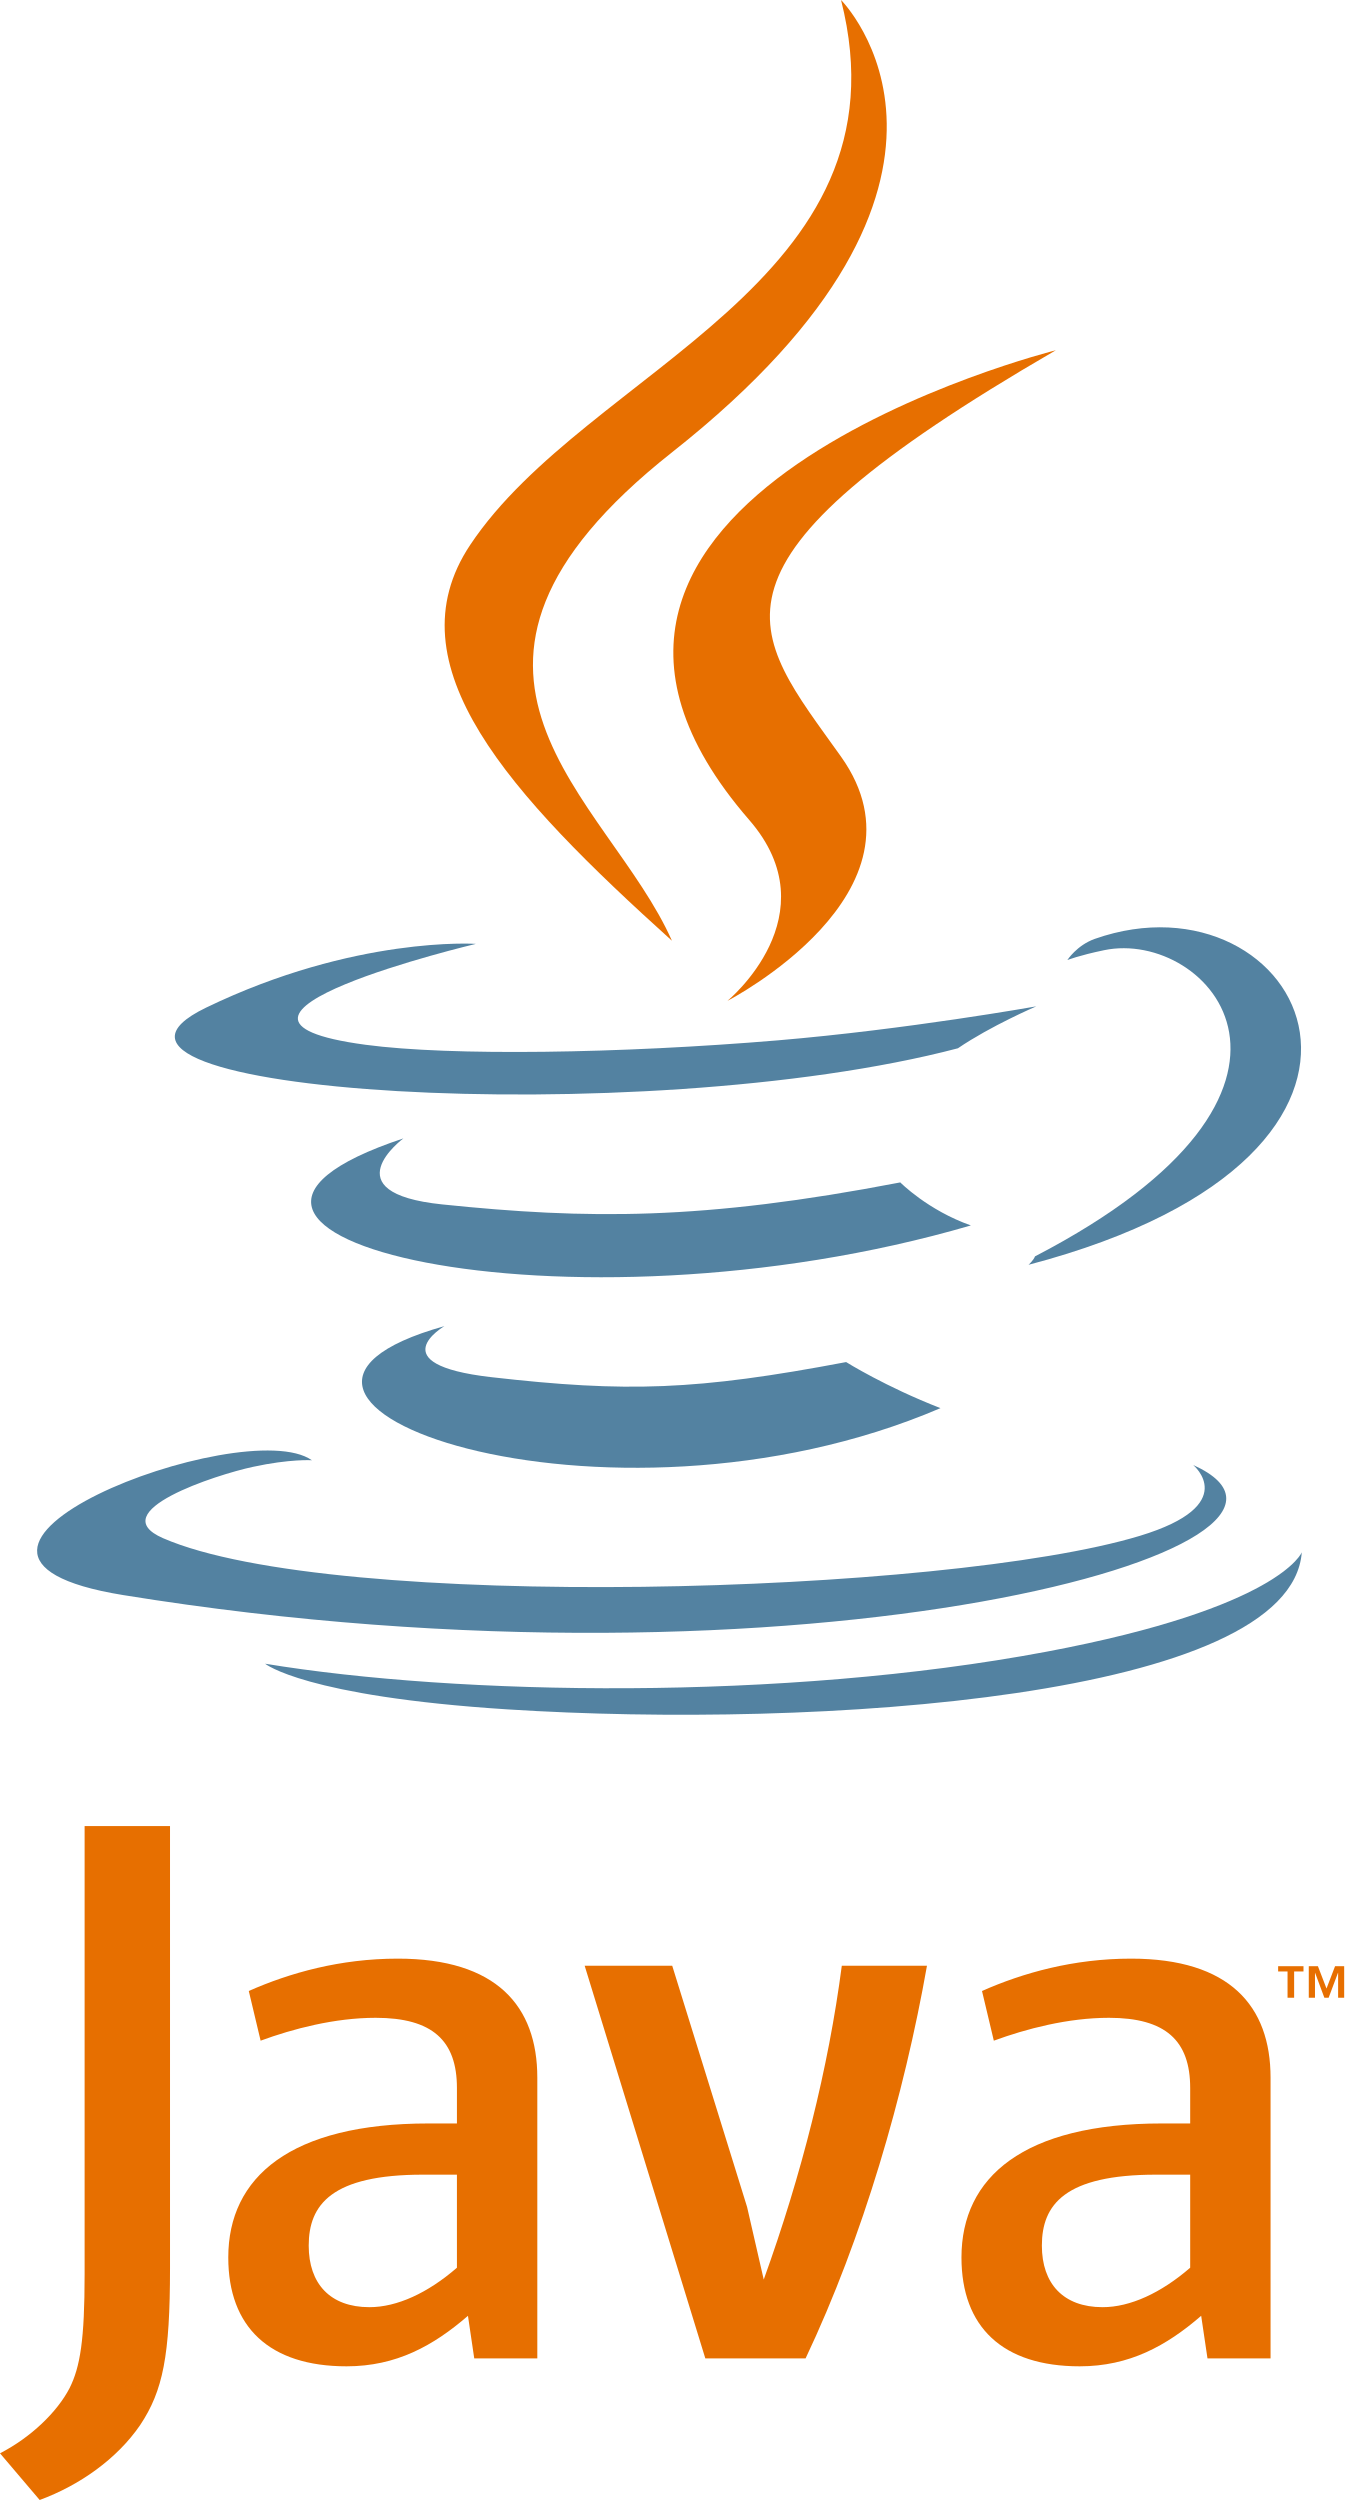
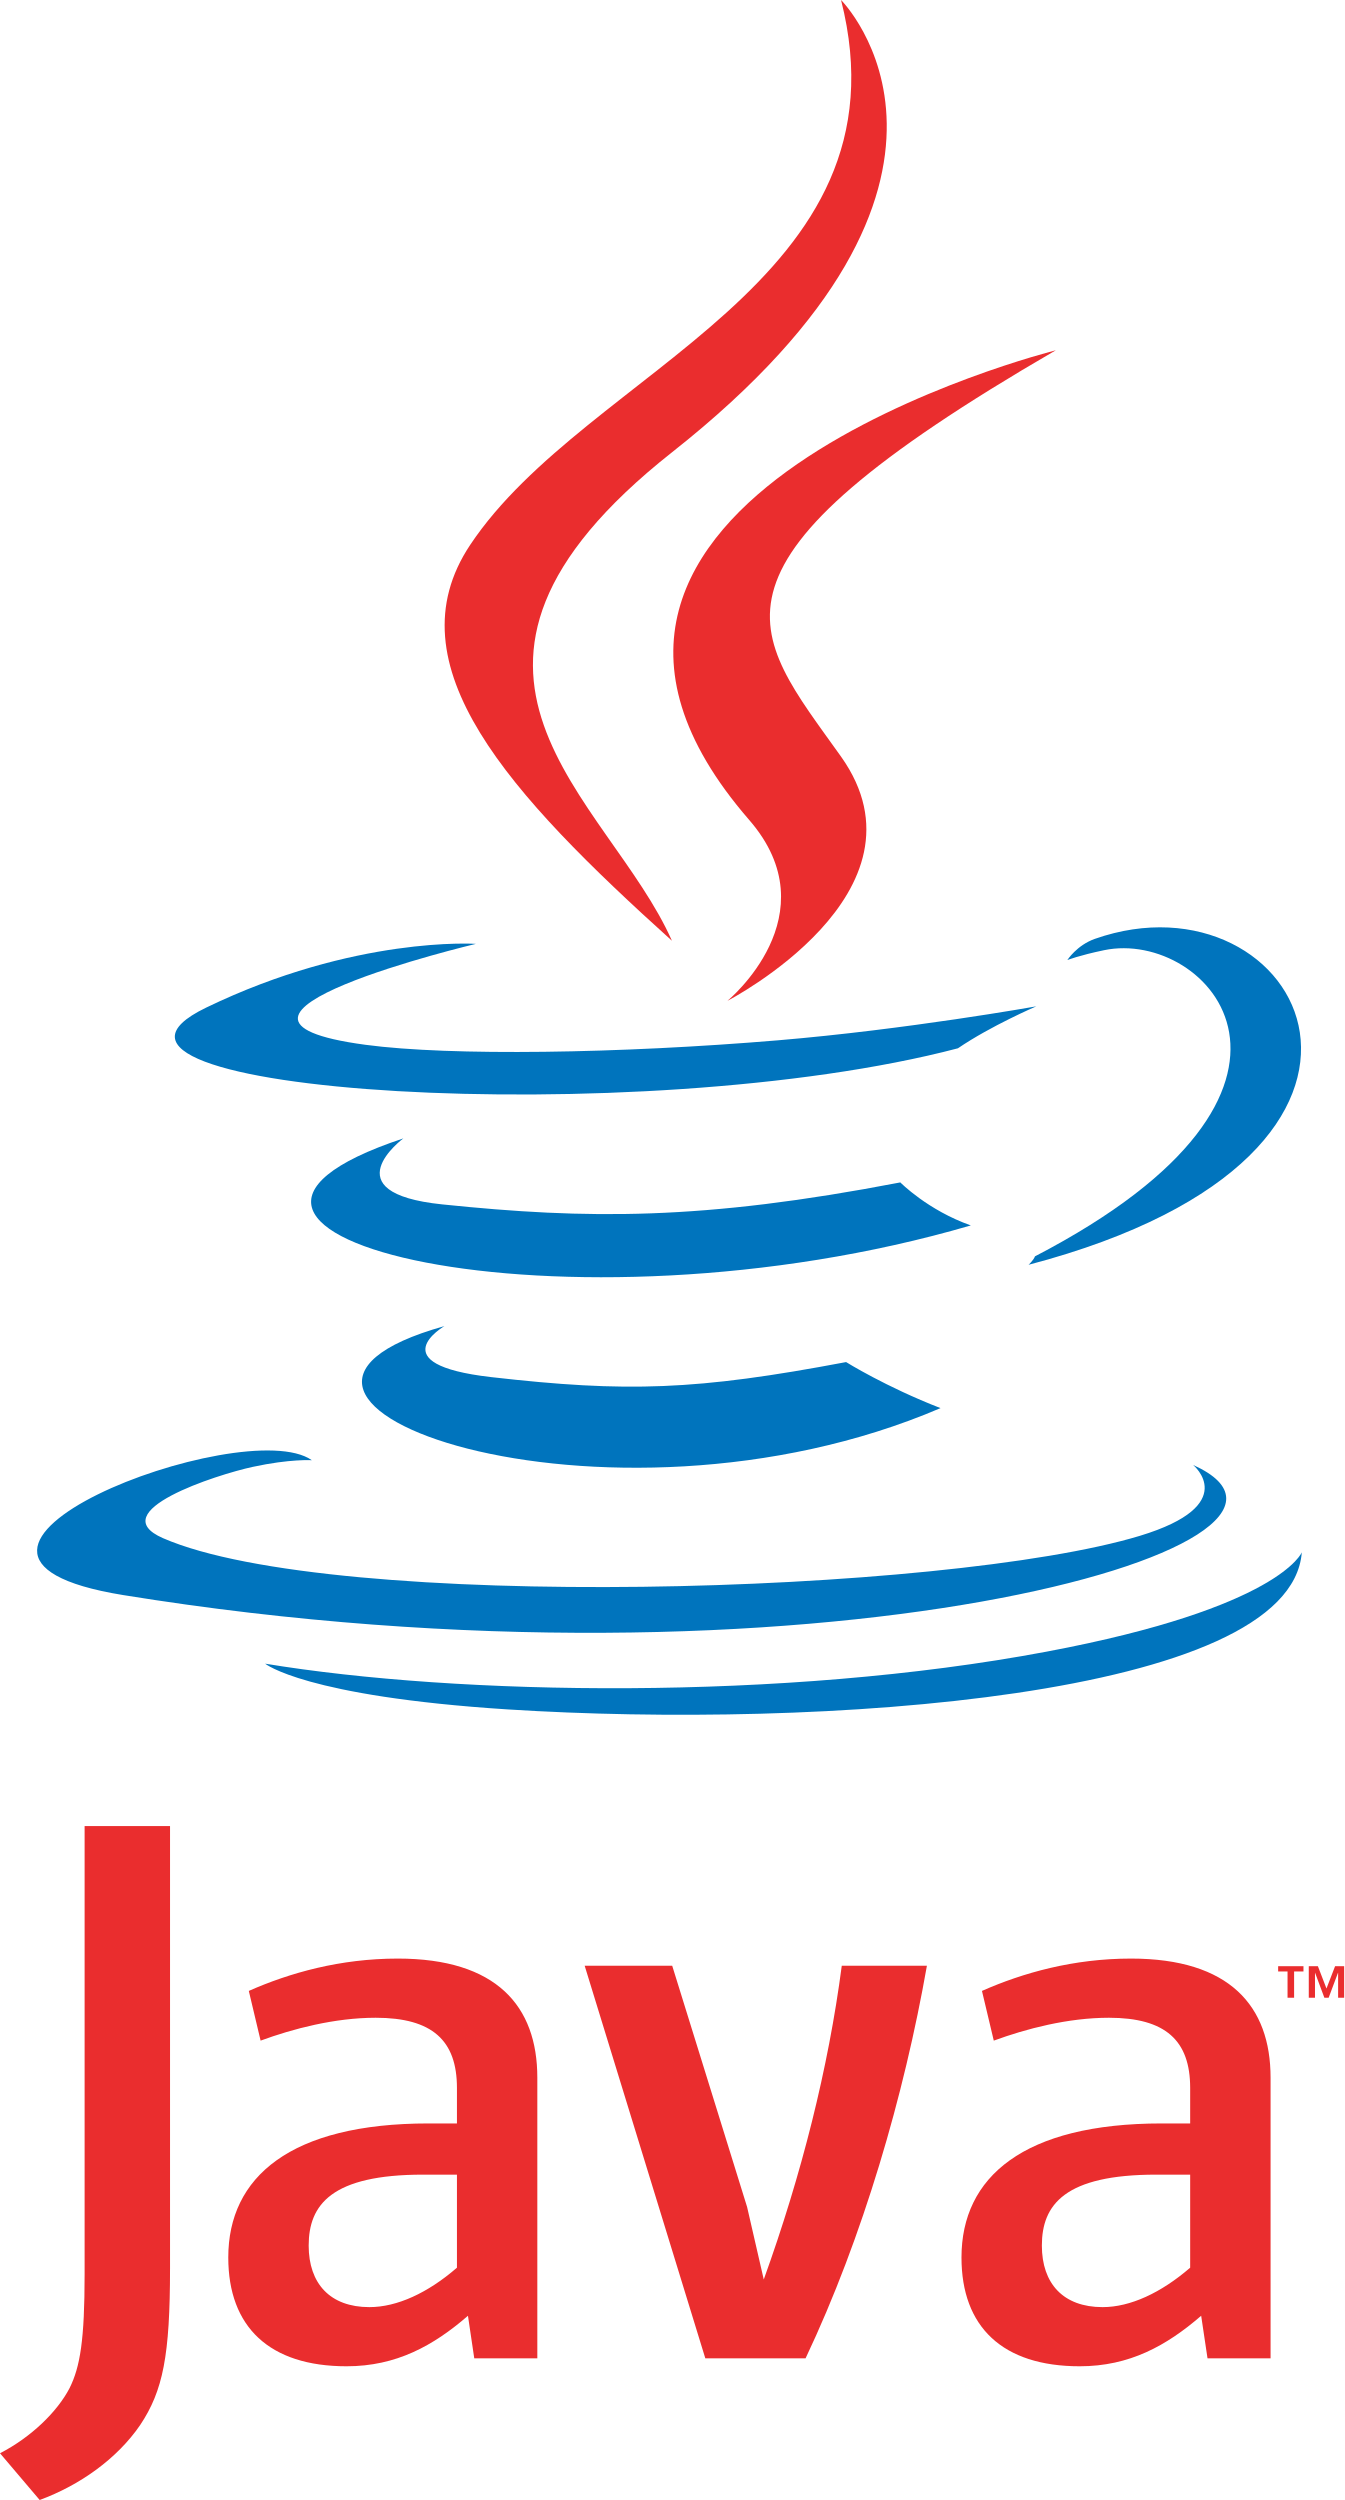
- <svg xmlns="http://www.w3.org/2000/svg" version="1.1" id="Layer_1" x="0px" y="0px" width="290.829px" height="540.906px" viewBox="6.527 4.399 290.829 540.906" style="enable-background:new 6.527 4.399 290.829 540.906;" xml:space="preserve">
-   <path style="fill:#E76F00;" d="M285.104,430.945h-2.037v-1.14h5.486v1.14h-2.025v5.688h-1.424V430.945z M296.046,431.242h-0.032 l-2.02,5.393h-0.924l-2.006-5.393h-0.024v5.393h-1.343v-6.828h1.976l1.86,4.835l1.854-4.835h1.969v6.828h-1.311L296.046,431.242 L296.046,431.242z" />
-   <path style="fill:#5382A1;" d="M102.681,291.324c0,0-14.178,8.245,10.09,11.035c29.4,3.354,44.426,2.873,76.825-3.259 c0,0,8.518,5.341,20.414,9.967C137.38,340.195,45.634,307.264,102.681,291.324" />
-   <path style="fill:#5382A1;" d="M93.806,250.704c0,0-15.902,11.771,8.384,14.283c31.406,3.24,56.208,3.505,99.125-4.759 c0,0,5.937,6.018,15.271,9.309C128.771,295.215,30.962,271.562,93.806,250.704" />
-   <path style="fill:#E76F00;" d="M168.625,181.799c17.896,20.604-4.701,39.146-4.701,39.146s45.439-23.458,24.571-52.833 c-19.491-27.395-34.438-41.005,46.479-87.934C234.975,80.177,107.961,111.899,168.625,181.799" />
-   <path style="fill:#5382A1;" d="M264.684,321.369c0,0,10.492,8.646-11.555,15.333c-41.923,12.7-174.488,16.535-211.314,0.507 c-13.238-5.76,11.587-13.752,19.396-15.429c8.144-1.766,12.798-1.437,12.798-1.437c-14.722-10.371-95.157,20.363-40.857,29.166 C181.236,373.524,303.096,338.695,264.684,321.369" />
-   <path style="fill:#5382A1;" d="M109.499,208.617c0,0-67.431,16.016-23.879,21.832c18.389,2.462,55.047,1.905,89.192-0.956 c27.906-2.354,55.928-7.358,55.928-7.358s-9.84,4.214-16.959,9.074c-68.475,18.01-200.756,9.631-162.674-8.79 C83.313,206.851,109.499,208.617,109.499,208.617" />
-   <path style="fill:#5382A1;" d="M230.462,276.231c69.608-36.171,37.425-70.932,14.96-66.248c-5.506,1.146-7.961,2.139-7.961,2.139 s2.045-3.202,5.947-4.588c44.441-15.624,78.619,46.081-14.346,70.521C229.062,278.055,230.141,277.093,230.462,276.231" />
-   <path style="fill:#E76F00;" d="M188.495,4.399c0,0,38.55,38.562-36.563,97.862c-60.233,47.567-13.735,74.689-0.025,105.678 c-35.158-31.723-60.96-59.647-43.65-85.637C133.663,84.151,204.049,65.654,188.495,4.399" />
-   <path style="fill:#5382A1;" d="M116.339,374.246c66.815,4.277,169.417-2.373,171.846-33.987c0,0-4.67,11.984-55.219,21.503 c-57.027,10.731-127.364,9.479-169.081,2.601C63.887,364.361,72.426,371.43,116.339,374.246" />
-   <path style="fill:#E76F00;" d="M105.389,495.049c-6.303,5.467-12.96,8.536-18.934,8.536c-8.527,0-13.134-5.113-13.134-13.314 c0-8.871,4.937-15.357,24.739-15.357h7.328L105.389,495.049 M122.781,514.672v-60.742c0-15.518-8.85-25.756-30.188-25.756 c-12.457,0-23.369,3.076-32.238,6.999l2.56,10.752c6.983-2.563,16.022-4.949,24.894-4.949c12.292,0,17.58,4.949,17.58,15.181v7.678 h-6.135c-29.865,0-43.337,11.593-43.337,28.993c0,15.018,8.878,23.554,25.594,23.554c10.745,0,18.766-4.437,26.264-10.929 l1.361,9.221L122.781,514.672L122.781,514.672z" />
-   <path style="fill:#E76F00;" d="M180.824,514.672h-21.691l-26.106-84.96h18.944l16.198,52.199l3.601,15.699 c8.195-22.698,13.992-45.726,16.891-67.898h18.427C202.15,457.688,193.266,488.396,180.824,514.672" />
-   <path style="fill:#E76F00;" d="M264.038,495.049c-6.315,5.467-12.983,8.536-18.958,8.536c-8.512,0-13.131-5.113-13.131-13.314 c0-8.871,4.947-15.357,24.748-15.357h7.341V495.049 M281.428,514.672v-60.742c0-15.518-8.871-25.756-30.186-25.756 c-12.465,0-23.381,3.076-32.246,6.999l2.557,10.752c6.985-2.563,16.041-4.949,24.906-4.949c12.283,0,17.579,4.949,17.579,15.181 v7.678h-6.146c-29.873,0-43.34,11.593-43.34,28.993c0,15.018,8.871,23.554,25.584,23.554c10.752,0,18.77-4.437,26.28-10.929 l1.366,9.221L281.428,514.672L281.428,514.672z" />
-   <path style="fill:#E76F00;" d="M36.847,529.099c-4.958,7.239-12.966,12.966-21.733,16.206L6.527,535.2 c6.673-3.424,12.396-8.954,15.055-14.104c2.3-4.581,3.252-10.485,3.252-24.604v-96.995h18.478v95.666 C43.311,514.038,41.802,521.663,36.847,529.099" />
+ <svg xmlns="http://www.w3.org/2000/svg" version="1.1" id="Layer_1" width="354.346" height="659.055" viewBox="0 0 354.346 659.055" overflow="visible" enable-background="new 0 0 354.346 659.055" xml:space="preserve">
+   <g>
+     <path fill-rule="evenodd" clip-rule="evenodd" fill="#0074BD" d="M117.151,349.592c0,0-17.265,10.049,12.301,13.44   c35.824,4.09,54.13,3.501,93.596-3.959c0,0,10.397,6.504,24.892,12.137C159.439,409.127,47.644,369.013,117.151,349.592   L117.151,349.592z" />
+     <path fill-rule="evenodd" clip-rule="evenodd" fill="#0074BD" d="M106.331,300.104c0,0-19.367,14.339,10.221,17.397   c38.271,3.951,68.483,4.275,120.792-5.792c0,0,7.218,7.332,18.585,11.339C148.943,354.342,29.782,325.51,106.331,300.104   L106.331,300.104z" />
+     <path fill-rule="evenodd" clip-rule="evenodd" fill="#EA2D2E" d="M197.494,216.145c21.818,25.115-5.721,47.697-5.721,47.697   s55.367-28.577,29.945-64.38c-23.752-33.373-41.962-49.951,56.623-107.124C278.342,92.338,123.587,130.979,197.494,216.145   L197.494,216.145z" />
+     <path fill-rule="evenodd" clip-rule="evenodd" fill="#0074BD" d="M314.542,386.202c0,0,12.781,10.536-14.077,18.684   c-51.071,15.469-212.604,20.135-257.47,0.619c-16.117-7.02,14.121-16.75,23.635-18.805c9.92-2.146,15.584-1.754,15.584-1.754   c-17.937-12.631-115.935,24.807-49.772,35.544C212.871,449.736,361.337,407.317,314.542,386.202L314.542,386.202z" />
+     <path fill-rule="evenodd" clip-rule="evenodd" fill="#0074BD" d="M125.46,248.822c0,0-82.155,19.519-29.092,26.613   c22.412,2.999,67.063,2.309,108.685-1.183c34.006-2.854,68.133-8.958,68.133-8.958s-11.982,5.14-20.657,11.06   C169.085,298.301,7.917,288.08,54.322,265.642C93.549,246.665,125.46,248.822,125.46,248.822L125.46,248.822z" />
+     <path fill-rule="evenodd" clip-rule="evenodd" fill="#0074BD" d="M272.846,331.198c84.818-44.063,45.597-86.412,18.223-80.708   c-6.694,1.397-9.697,2.607-9.697,2.607s2.494-3.907,7.243-5.588c54.155-19.03,95.794,56.146-17.464,85.919   C271.15,333.428,272.453,332.248,272.846,331.198L272.846,331.198z" />
+     <path fill-rule="evenodd" clip-rule="evenodd" fill="#EA2D2E" d="M221.719,0c0,0,46.963,46.99-44.557,119.227   c-73.393,57.969-16.734,91.009-0.026,128.778c-42.845-38.653-74.271-72.684-53.192-104.352   C154.898,97.174,240.663,74.632,221.719,0L221.719,0z" />
+     <path fill-rule="evenodd" clip-rule="evenodd" fill="#0074BD" d="M133.799,450.637c81.397,5.204,206.426-2.896,209.385-41.415   c0,0-5.688,14.602-67.276,26.188c-69.481,13.081-155.197,11.558-206.016,3.167C69.892,438.577,80.303,447.194,133.799,450.637   L133.799,450.637z" />
+     <path fill-rule="evenodd" clip-rule="evenodd" fill="#EA2D2E" d="M339.426,519.716h-2.479v-1.385h6.676v1.385h-2.469v6.928h-1.729   V519.716L339.426,519.716L339.426,519.716z M352.756,520.067h-0.032l-2.461,6.576h-1.132l-2.446-6.576h-0.025v6.576h-1.638v-8.313   h2.402l2.264,5.885l2.271-5.885h2.388v8.313h-1.59V520.067L352.756,520.067z" />
+     <path fill-rule="evenodd" clip-rule="evenodd" fill="#EA2D2E" d="M120.461,597.813c-7.676,6.654-15.793,10.396-23.079,10.396   c-10.378,0-16.007-6.236-16.007-16.216c0-10.803,6.027-18.71,30.163-18.71h8.923V597.813L120.461,597.813L120.461,597.813z    M141.65,621.716V547.72c0-18.915-10.787-31.396-36.782-31.396c-15.168,0-28.467,3.75-39.278,8.525l3.111,13.106   c8.515-3.127,19.526-6.031,30.337-6.031c14.978,0,21.423,6.031,21.423,18.505v9.356h-7.485c-36.383,0-52.798,14.11-52.798,35.336   c0,18.285,10.819,28.682,31.185,28.682c13.088,0,22.87-5.405,32.001-13.315l1.663,11.228H141.65L141.65,621.716z" />
+     <path fill-rule="evenodd" clip-rule="evenodd" fill="#EA2D2E" d="M212.362,621.716h-26.423l-31.807-103.502h23.077l19.743,63.6   l4.391,19.109c9.965-27.639,17.032-55.701,20.566-82.709h22.445C238.352,552.294,227.523,589.706,212.362,621.716L212.362,621.716z   " />
+     <path fill-rule="evenodd" clip-rule="evenodd" fill="#EA2D2E" d="M313.755,597.813c-7.701,6.654-15.82,10.396-23.086,10.396   c-10.382,0-16.011-6.236-16.011-16.216c0-10.803,6.039-18.71,30.154-18.71h8.942V597.813L313.755,597.813L313.755,597.813z    M334.951,621.716V547.72c0-18.915-10.818-31.396-36.789-31.396c-15.188,0-28.484,3.75-39.295,8.525l3.116,13.106   c8.519-3.127,19.545-6.031,30.355-6.031c14.96,0,21.416,6.031,21.416,18.505v9.356h-7.485c-36.391,0-52.801,14.11-52.801,35.336   c0,18.285,10.804,28.682,31.169,28.682c13.099,0,22.862-5.405,32.018-13.315l1.674,11.228H334.951L334.951,621.716z" />
+     <path fill-rule="evenodd" clip-rule="evenodd" fill="#EA2D2E" d="M36.941,639.306c-6.037,8.821-15.8,15.809-26.479,19.749   L0,646.731c8.135-4.178,15.103-10.912,18.345-17.182c2.796-5.589,3.96-12.773,3.96-29.971V481.398h22.519v116.551   C44.824,620.95,42.988,630.249,36.941,639.306L36.941,639.306z" />
+   </g>
</svg>
